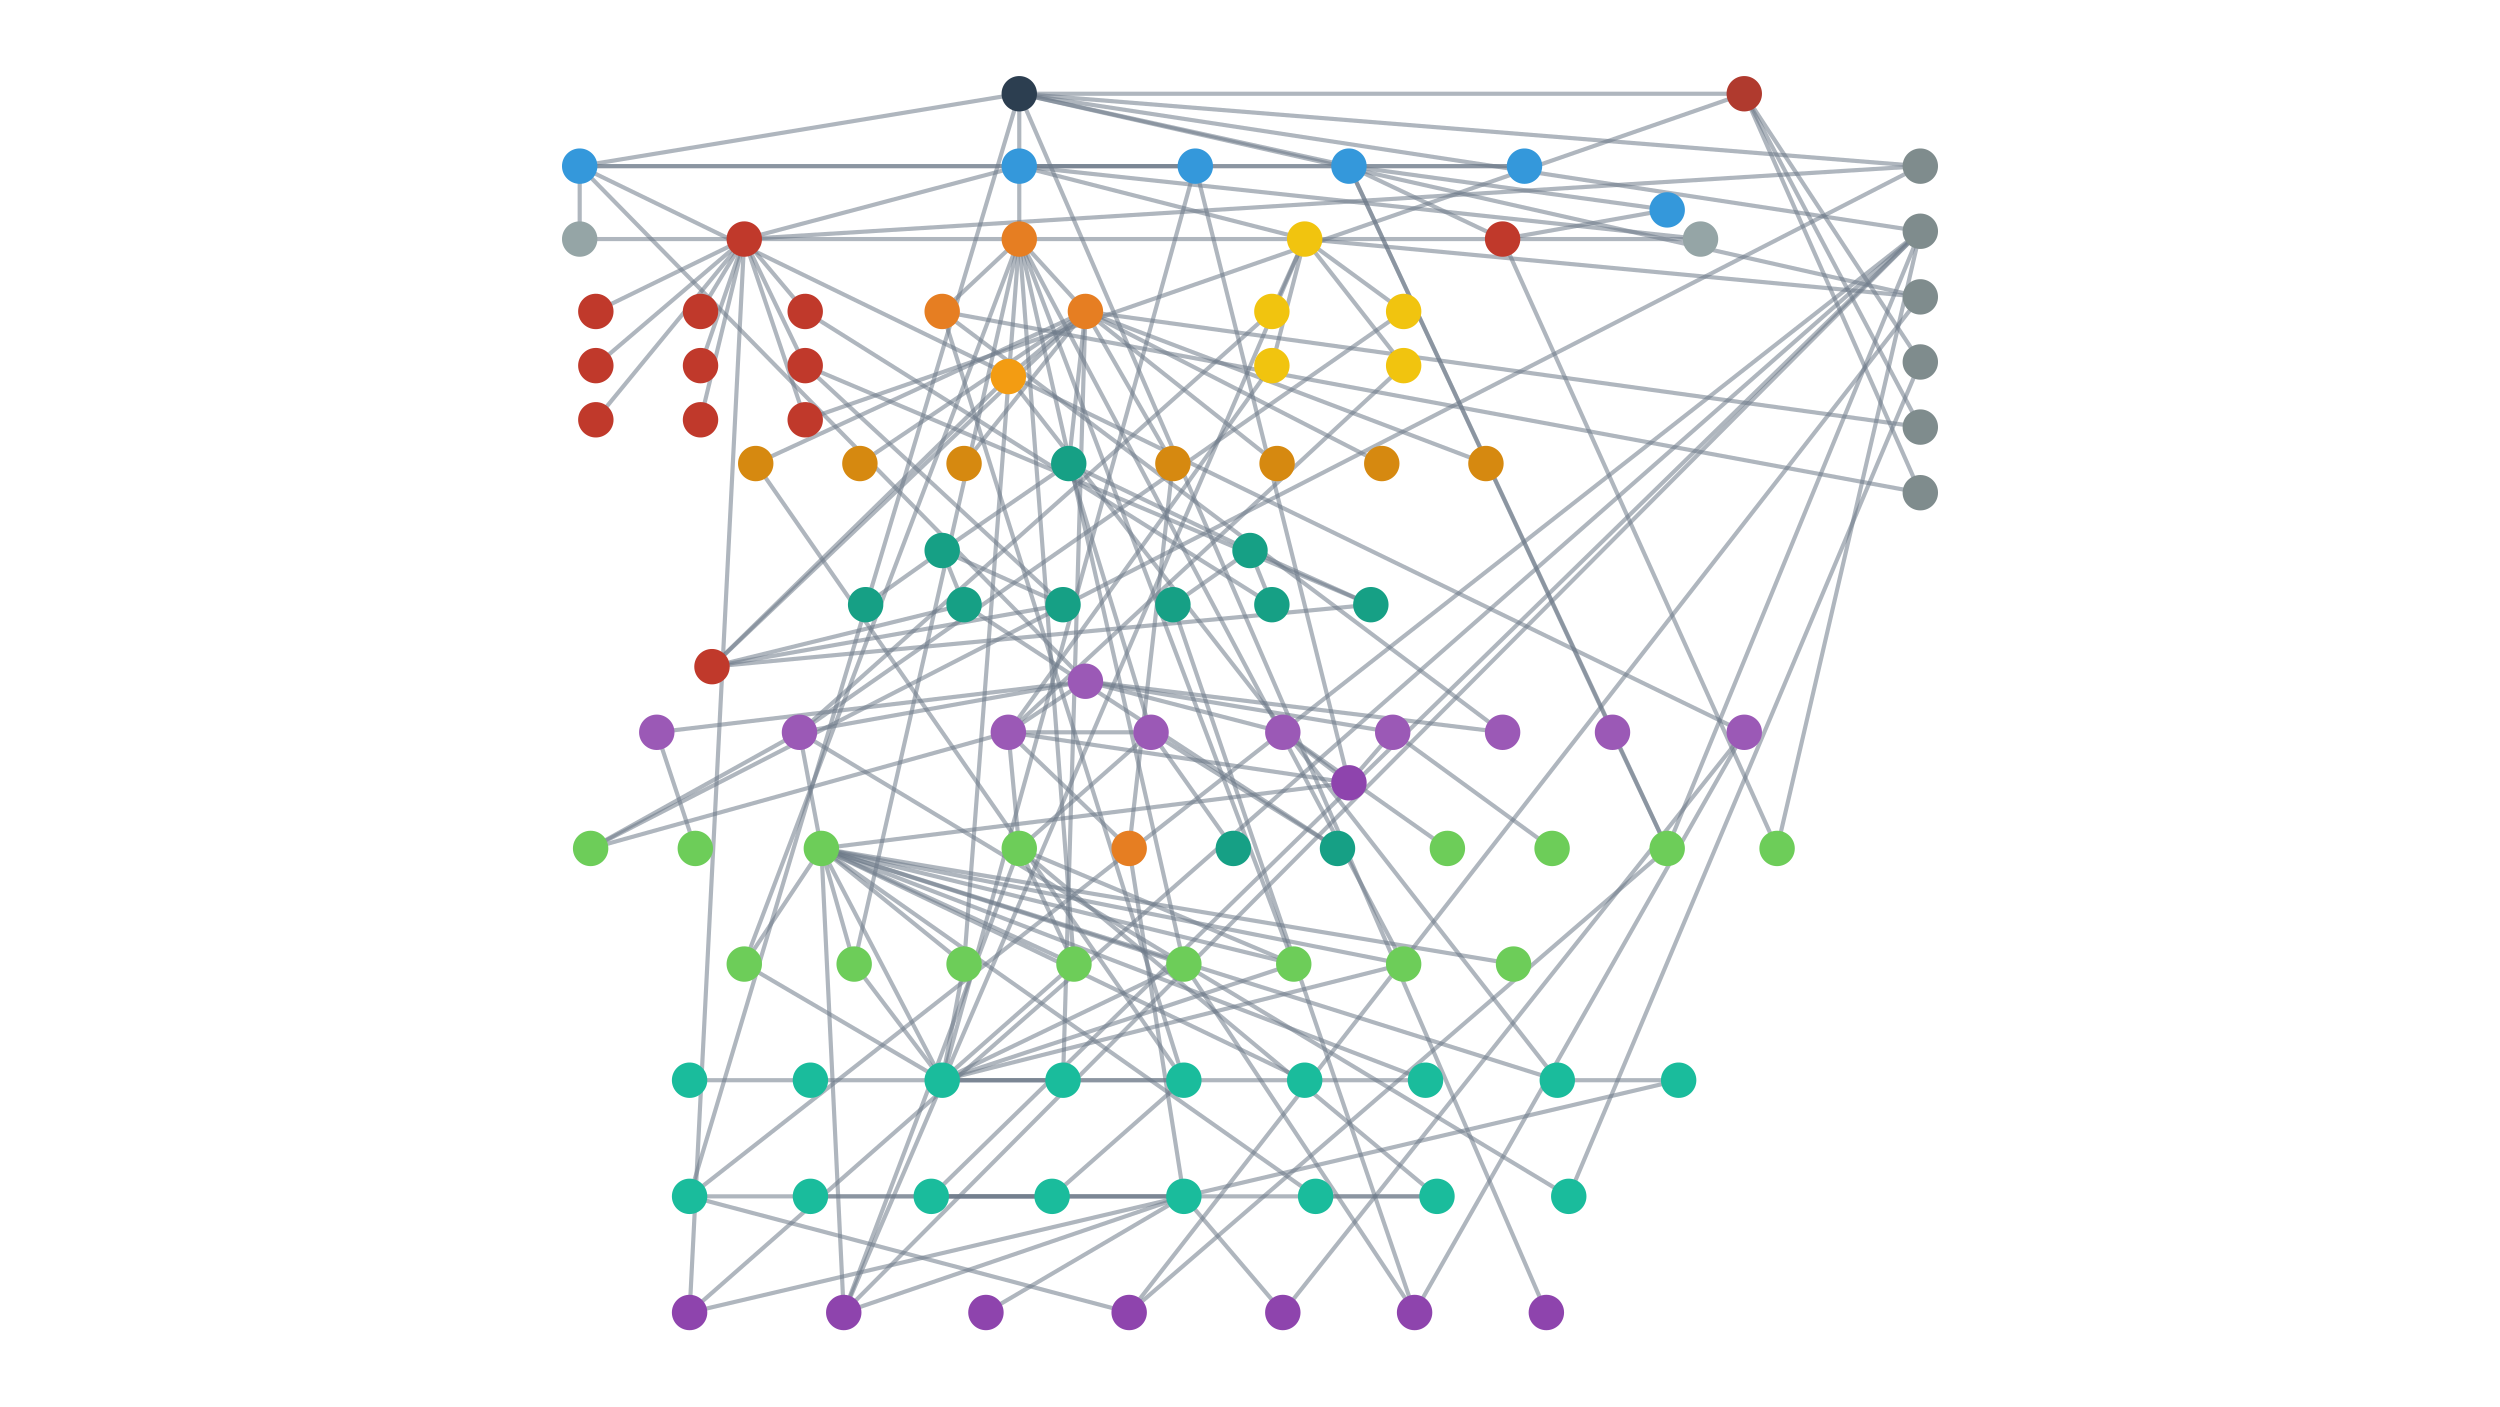
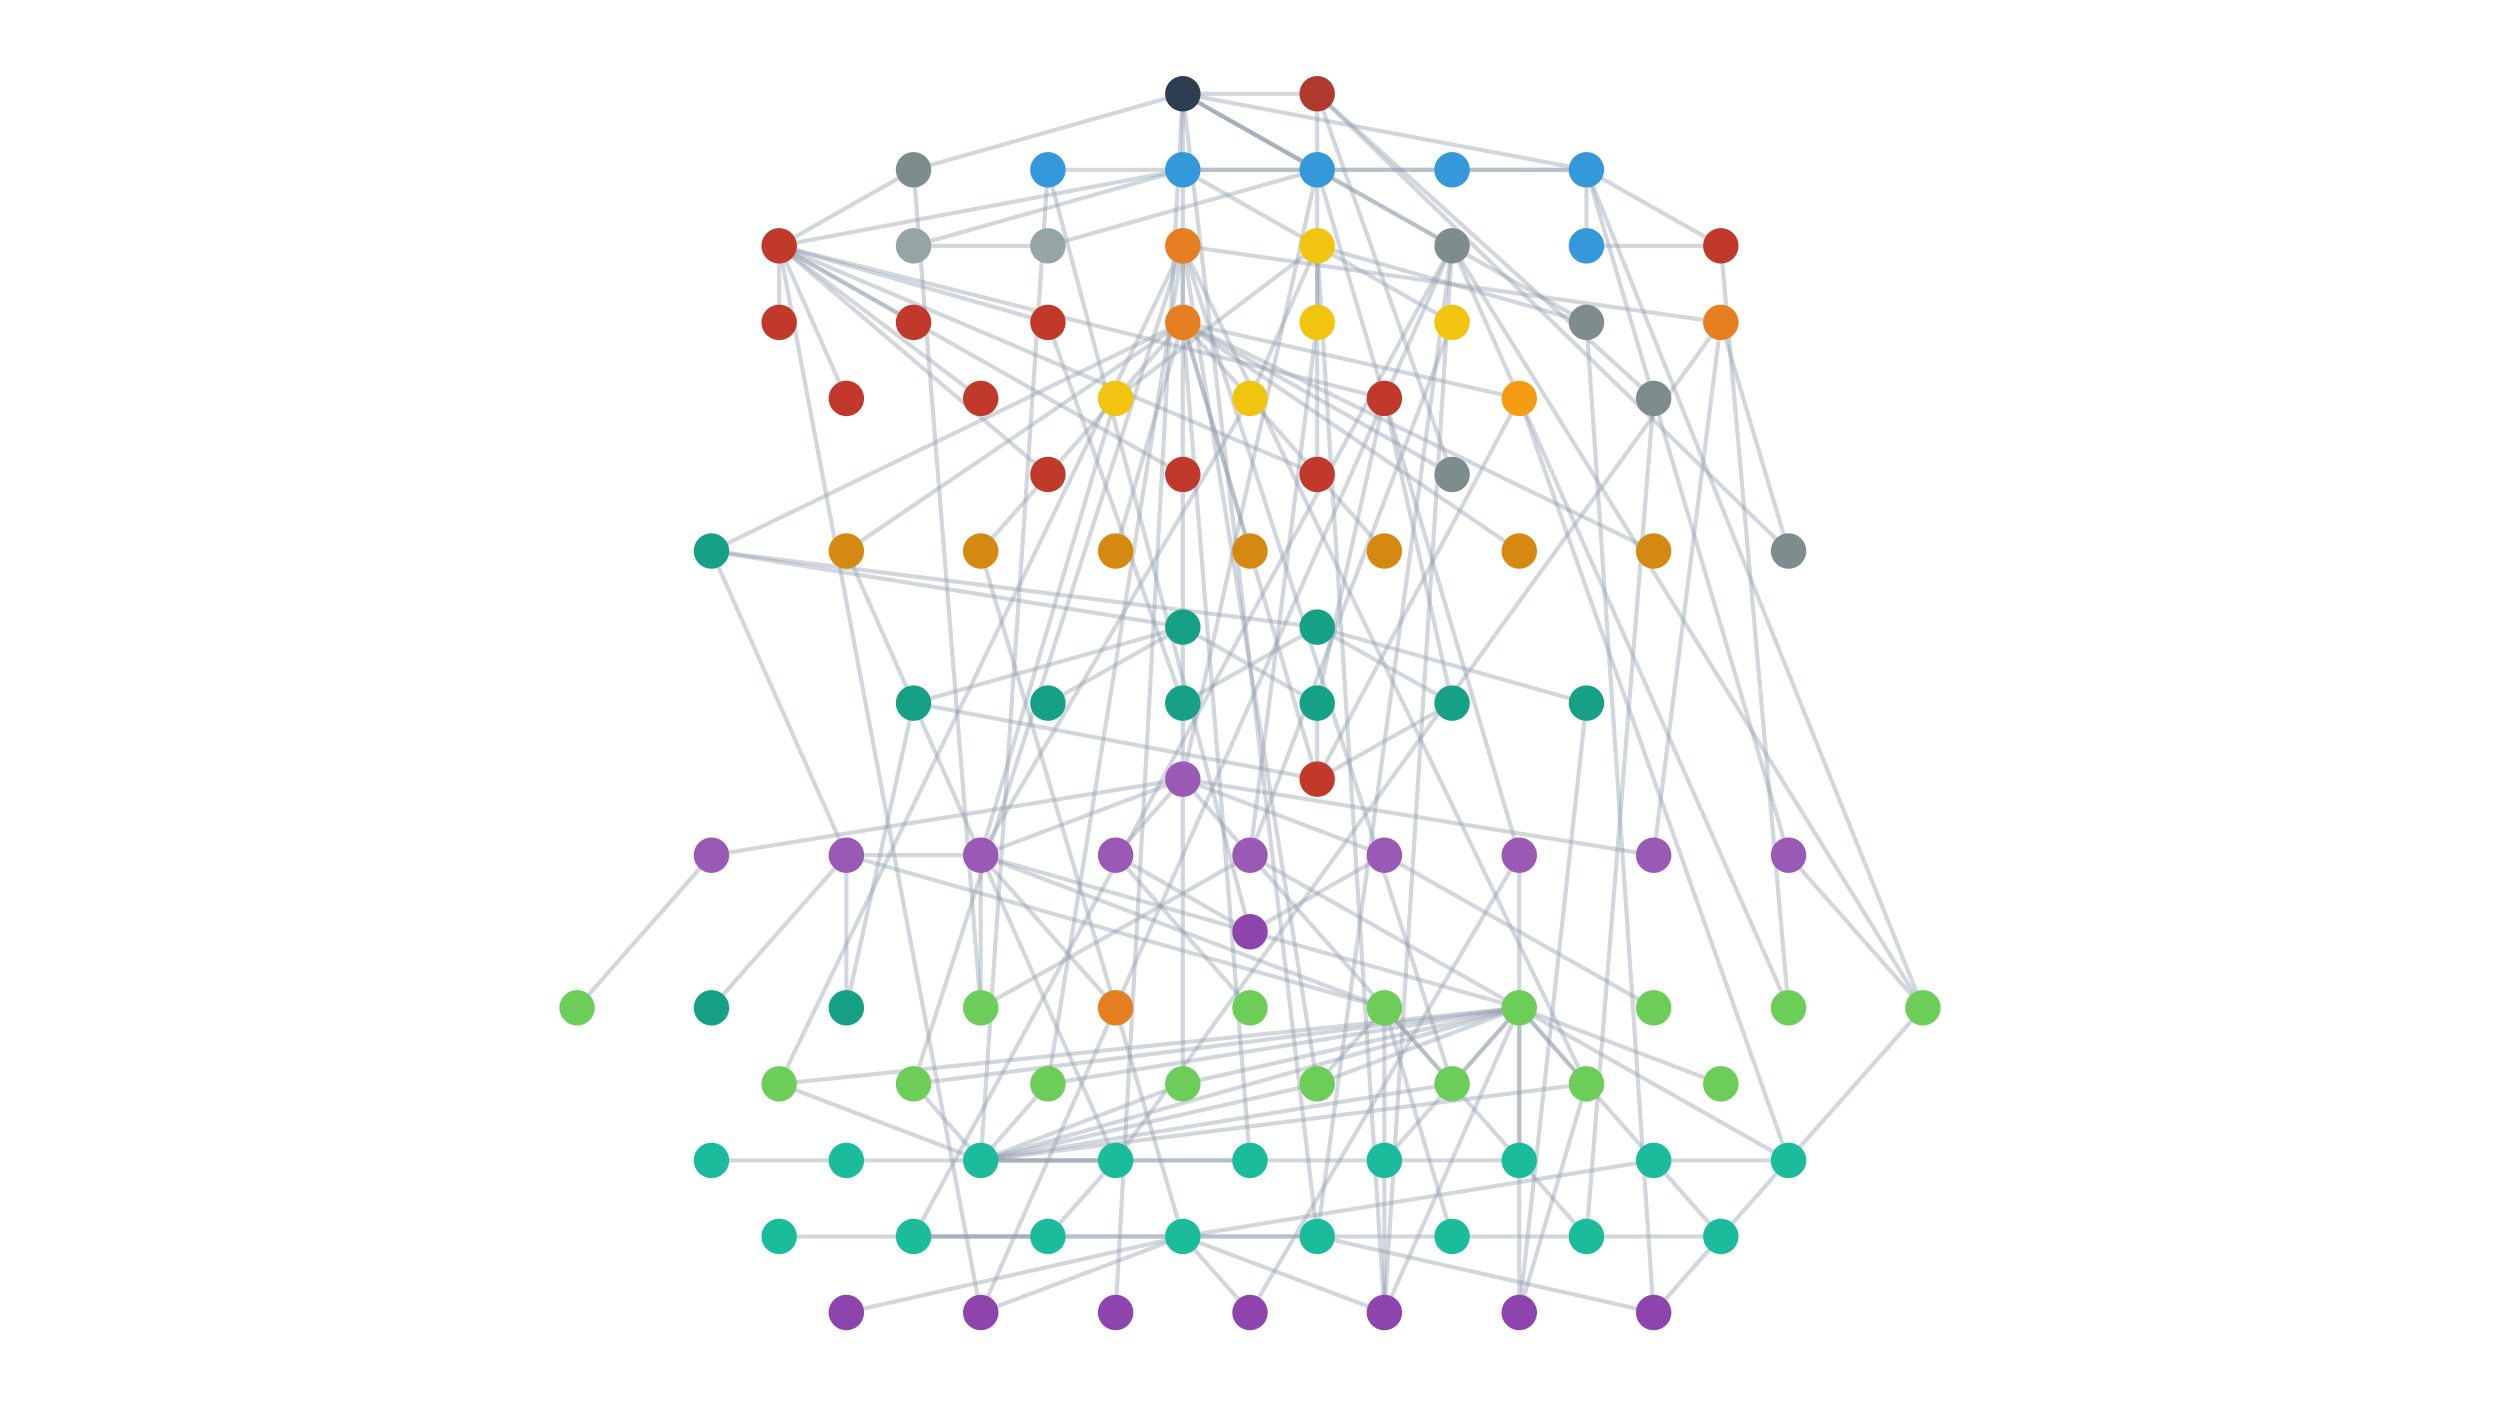
<svg xmlns="http://www.w3.org/2000/svg" viewBox="0 0 480 270" role="img" aria-hidden="true">
-   <g stroke="#6E7A89" stroke-opacity="0.55" stroke-width="0.8">
-     <line x1="334.9" y1="18.0" x2="195.7" y2="18.0" />
-     <line x1="195.7" y1="18.0" x2="111.3" y2="31.9" />
-     <line x1="195.7" y1="18.0" x2="195.7" y2="31.9" />
-     <line x1="195.7" y1="18.0" x2="259.0" y2="31.9" />
-     <line x1="195.7" y1="18.0" x2="132.4" y2="229.7" />
-     <line x1="195.7" y1="18.0" x2="296.9" y2="252.0" />
-     <line x1="111.3" y1="31.9" x2="111.3" y2="45.9" />
-     <line x1="111.3" y1="31.9" x2="195.7" y2="31.9" />
-     <line x1="111.3" y1="31.9" x2="259.0" y2="31.9" />
-     <line x1="111.3" y1="31.9" x2="208.4" y2="130.8" />
-     <line x1="111.3" y1="31.9" x2="334.9" y2="140.6" />
-     <line x1="111.3" y1="45.9" x2="326.5" y2="45.9" />
-     <line x1="195.7" y1="31.9" x2="292.7" y2="31.9" />
-     <line x1="195.7" y1="31.9" x2="229.5" y2="31.9" />
-     <line x1="195.7" y1="31.9" x2="142.9" y2="45.9" />
-     <line x1="195.7" y1="31.9" x2="195.7" y2="45.9" />
-     <line x1="195.7" y1="31.9" x2="250.5" y2="45.9" />
-     <line x1="195.7" y1="31.9" x2="326.5" y2="45.9" />
-     <line x1="259.0" y1="31.9" x2="292.7" y2="31.9" />
-     <line x1="259.0" y1="31.9" x2="320.1" y2="40.3" />
-     <line x1="320.1" y1="40.3" x2="288.5" y2="45.9" />
-     <line x1="259.0" y1="31.9" x2="288.5" y2="45.9" />
-     <line x1="229.5" y1="31.9" x2="259.0" y2="150.3" />
-     <line x1="229.5" y1="31.9" x2="180.9" y2="207.4" />
-     <line x1="142.9" y1="45.9" x2="114.4" y2="59.8" />
-     <line x1="142.9" y1="45.9" x2="134.5" y2="59.8" />
-     <line x1="142.9" y1="45.9" x2="154.6" y2="59.8" />
-     <line x1="142.9" y1="45.9" x2="114.4" y2="70.2" />
-     <line x1="142.9" y1="45.9" x2="134.5" y2="70.2" />
-     <line x1="142.9" y1="45.9" x2="154.6" y2="70.2" />
-     <line x1="142.9" y1="45.9" x2="114.4" y2="80.6" />
-     <line x1="142.9" y1="45.9" x2="134.5" y2="80.6" />
-     <line x1="142.9" y1="45.9" x2="154.6" y2="80.6" />
-     <line x1="334.9" y1="18.0" x2="154.6" y2="80.6" />
-     <line x1="142.9" y1="45.9" x2="132.4" y2="252.0" />
-     <line x1="154.6" y1="70.2" x2="263.2" y2="116.1" />
-     <line x1="154.6" y1="70.2" x2="204.1" y2="116.1" />
-     <line x1="154.6" y1="59.8" x2="244.2" y2="116.1" />
-     <line x1="195.7" y1="45.9" x2="180.9" y2="59.8" />
-     <line x1="195.7" y1="45.9" x2="208.4" y2="59.8" />
-     <line x1="208.4" y1="59.8" x2="193.6" y2="72.3" />
-     <line x1="208.4" y1="59.8" x2="136.7" y2="128.0" />
-     <line x1="193.6" y1="72.3" x2="136.7" y2="128.0" />
-     <line x1="193.6" y1="72.3" x2="299.0" y2="207.4" />
-     <line x1="208.4" y1="59.8" x2="145.1" y2="89.0" />
-     <line x1="208.4" y1="59.8" x2="165.1" y2="89.0" />
-     <line x1="208.4" y1="59.8" x2="185.1" y2="89.0" />
-     <line x1="208.4" y1="59.8" x2="205.2" y2="89.0" />
-     <line x1="208.4" y1="59.8" x2="225.2" y2="89.0" />
-     <line x1="208.4" y1="59.8" x2="245.2" y2="89.0" />
-     <line x1="208.4" y1="59.8" x2="265.3" y2="89.0" />
-     <line x1="208.4" y1="59.8" x2="285.3" y2="89.0" />
-     <line x1="180.9" y1="59.8" x2="288.5" y2="140.6" />
-     <line x1="180.9" y1="59.8" x2="227.3" y2="207.4" />
-     <line x1="145.1" y1="89.0" x2="227.3" y2="207.4" />
-     <line x1="208.4" y1="59.8" x2="204.1" y2="207.4" />
-     <line x1="195.7" y1="45.9" x2="142.9" y2="185.1" />
-     <line x1="195.7" y1="45.9" x2="164.0" y2="185.1" />
-     <line x1="195.7" y1="45.9" x2="185.1" y2="185.1" />
-     <line x1="195.7" y1="45.9" x2="206.2" y2="185.1" />
-     <line x1="195.7" y1="45.9" x2="227.3" y2="185.1" />
-     <line x1="195.7" y1="45.9" x2="248.4" y2="185.1" />
-     <line x1="195.7" y1="45.9" x2="269.5" y2="185.1" />
-     <line x1="205.2" y1="89.0" x2="180.9" y2="105.7" />
-     <line x1="205.2" y1="89.0" x2="240.0" y2="105.7" />
-     <line x1="205.2" y1="89.0" x2="221.0" y2="140.6" />
-     <line x1="180.9" y1="105.7" x2="166.2" y2="116.1" />
-     <line x1="180.9" y1="105.7" x2="185.1" y2="116.1" />
-     <line x1="180.9" y1="105.7" x2="204.1" y2="116.1" />
-     <line x1="240.0" y1="105.7" x2="225.2" y2="116.1" />
-     <line x1="240.0" y1="105.7" x2="244.2" y2="116.1" />
-     <line x1="240.0" y1="105.7" x2="263.2" y2="116.1" />
-     <line x1="185.1" y1="116.1" x2="136.7" y2="128.0" />
-     <line x1="204.1" y1="116.1" x2="136.7" y2="128.0" />
-     <line x1="263.2" y1="116.1" x2="136.7" y2="128.0" />
-     <line x1="225.2" y1="116.1" x2="271.6" y2="252.0" />
-     <line x1="185.1" y1="116.1" x2="256.8" y2="162.9" />
-     <line x1="250.5" y1="45.9" x2="244.2" y2="59.8" />
-     <line x1="250.5" y1="45.9" x2="269.5" y2="59.8" />
-     <line x1="250.5" y1="45.9" x2="244.2" y2="70.2" />
-     <line x1="250.5" y1="45.9" x2="269.5" y2="70.2" />
-     <line x1="250.5" y1="45.9" x2="162.0" y2="252.0" />
-     <line x1="244.2" y1="59.8" x2="153.5" y2="140.6" />
-     <line x1="269.5" y1="59.8" x2="153.5" y2="140.6" />
-     <line x1="244.2" y1="70.2" x2="193.6" y2="140.6" />
-     <line x1="269.5" y1="70.2" x2="193.6" y2="140.6" />
-     <line x1="208.4" y1="130.8" x2="153.5" y2="140.6" />
-     <line x1="208.4" y1="130.8" x2="193.6" y2="140.6" />
-     <line x1="208.4" y1="130.8" x2="126.1" y2="140.6" />
-     <line x1="208.4" y1="130.8" x2="246.3" y2="140.6" />
-     <line x1="208.4" y1="130.8" x2="267.4" y2="140.6" />
-     <line x1="208.4" y1="130.8" x2="288.5" y2="140.6" />
-     <line x1="193.6" y1="140.6" x2="221.0" y2="140.6" />
-     <line x1="259.0" y1="31.9" x2="309.6" y2="140.6" />
-     <line x1="267.4" y1="140.6" x2="259.0" y2="150.3" />
-     <line x1="246.3" y1="140.6" x2="259.0" y2="150.3" />
-     <line x1="193.6" y1="140.6" x2="259.0" y2="150.3" />
-     <line x1="259.0" y1="150.3" x2="157.7" y2="162.9" />
-     <line x1="334.9" y1="140.6" x2="246.3" y2="252.0" />
-     <line x1="334.9" y1="140.6" x2="271.6" y2="252.0" />
-     <line x1="153.5" y1="140.6" x2="157.7" y2="162.9" />
-     <line x1="193.6" y1="140.6" x2="195.7" y2="162.9" />
-     <line x1="221.0" y1="140.6" x2="195.7" y2="162.9" />
-     <line x1="221.0" y1="140.6" x2="236.8" y2="162.9" />
-     <line x1="221.0" y1="140.6" x2="256.8" y2="162.9" />
-     <line x1="193.6" y1="140.6" x2="216.8" y2="162.9" />
-     <line x1="246.3" y1="140.6" x2="277.9" y2="162.9" />
-     <line x1="267.4" y1="140.6" x2="298.0" y2="162.9" />
-     <line x1="126.1" y1="140.6" x2="133.5" y2="162.9" />
-     <line x1="153.5" y1="140.6" x2="113.4" y2="162.9" />
-     <line x1="193.6" y1="140.6" x2="113.4" y2="162.9" />
-     <line x1="153.5" y1="140.6" x2="301.2" y2="229.7" />
-     <line x1="259.0" y1="31.9" x2="320.1" y2="162.9" />
-     <line x1="288.5" y1="45.9" x2="341.2" y2="162.9" />
-     <line x1="309.6" y1="140.6" x2="320.1" y2="162.9" />
-     <line x1="225.2" y1="89.0" x2="216.8" y2="162.9" />
-     <line x1="157.7" y1="162.9" x2="162.0" y2="252.0" />
-     <line x1="195.7" y1="162.9" x2="162.0" y2="252.0" />
-     <line x1="320.1" y1="162.9" x2="216.8" y2="252.0" />
-     <line x1="157.7" y1="162.9" x2="142.9" y2="185.1" />
-     <line x1="157.7" y1="162.9" x2="164.0" y2="185.1" />
-     <line x1="157.7" y1="162.9" x2="185.1" y2="185.1" />
-     <line x1="157.7" y1="162.9" x2="206.2" y2="185.1" />
-     <line x1="157.7" y1="162.9" x2="227.3" y2="185.1" />
-     <line x1="157.7" y1="162.9" x2="248.4" y2="185.1" />
-     <line x1="157.7" y1="162.9" x2="269.5" y2="185.1" />
-     <line x1="157.7" y1="162.9" x2="290.6" y2="185.1" />
-     <line x1="195.7" y1="162.9" x2="248.4" y2="185.1" />
-     <line x1="195.7" y1="162.9" x2="206.2" y2="185.1" />
-     <line x1="195.7" y1="162.9" x2="275.9" y2="229.7" />
-     <line x1="157.7" y1="162.9" x2="180.9" y2="207.4" />
-     <line x1="157.7" y1="162.9" x2="250.5" y2="207.4" />
-     <line x1="157.7" y1="162.9" x2="273.7" y2="207.4" />
-     <line x1="157.7" y1="162.9" x2="299.0" y2="207.4" />
-     <line x1="157.7" y1="162.9" x2="252.6" y2="229.7" />
-     <line x1="227.3" y1="185.1" x2="271.6" y2="252.0" />
-     <line x1="216.8" y1="162.9" x2="227.3" y2="229.7" />
-     <line x1="142.9" y1="185.1" x2="180.9" y2="207.4" />
-     <line x1="164.0" y1="185.1" x2="180.9" y2="207.4" />
-     <line x1="185.1" y1="185.1" x2="180.9" y2="207.4" />
-     <line x1="206.2" y1="185.1" x2="180.9" y2="207.4" />
-     <line x1="227.3" y1="185.1" x2="180.9" y2="207.4" />
-     <line x1="248.4" y1="185.1" x2="180.9" y2="207.4" />
-     <line x1="269.5" y1="185.1" x2="180.9" y2="207.4" />
-     <line x1="132.4" y1="207.4" x2="155.6" y2="207.4" />
-     <line x1="155.6" y1="207.4" x2="180.9" y2="207.4" />
-     <line x1="180.9" y1="207.4" x2="204.1" y2="207.4" />
-     <line x1="180.9" y1="207.4" x2="227.3" y2="207.4" />
-     <line x1="180.9" y1="207.4" x2="250.5" y2="207.4" />
-     <line x1="250.5" y1="207.4" x2="273.7" y2="207.4" />
-     <line x1="299.0" y1="207.4" x2="322.3" y2="207.4" />
-     <line x1="227.3" y1="207.4" x2="202.0" y2="229.7" />
-     <line x1="322.3" y1="207.4" x2="227.3" y2="229.7" />
-     <line x1="178.8" y1="229.7" x2="227.3" y2="229.7" />
-     <line x1="178.8" y1="229.7" x2="202.0" y2="229.7" />
-     <line x1="252.6" y1="229.7" x2="275.9" y2="229.7" />
-     <line x1="275.9" y1="229.7" x2="227.3" y2="229.7" />
-     <line x1="132.4" y1="229.7" x2="227.3" y2="229.7" />
-     <line x1="155.6" y1="229.7" x2="227.3" y2="229.7" />
-     <line x1="132.4" y1="229.7" x2="216.8" y2="252.0" />
-     <line x1="227.3" y1="229.7" x2="132.4" y2="252.0" />
-     <line x1="227.3" y1="229.7" x2="162.0" y2="252.0" />
-     <line x1="227.3" y1="229.7" x2="189.3" y2="252.0" />
-     <line x1="227.3" y1="229.7" x2="246.3" y2="252.0" />
-     <line x1="195.7" y1="18.0" x2="368.7" y2="31.9" />
-     <line x1="195.7" y1="18.0" x2="368.7" y2="44.4" />
-     <line x1="195.7" y1="18.0" x2="368.7" y2="57.0" />
-     <line x1="334.9" y1="18.0" x2="368.7" y2="69.5" />
-     <line x1="334.9" y1="18.0" x2="368.7" y2="82.0" />
-     <line x1="334.9" y1="18.0" x2="368.7" y2="94.6" />
-     <line x1="368.7" y1="31.9" x2="142.9" y2="45.9" />
-     <line x1="368.7" y1="31.9" x2="113.4" y2="162.9" />
-     <line x1="368.7" y1="44.4" x2="320.1" y2="162.9" />
-     <line x1="368.7" y1="44.4" x2="341.2" y2="162.9" />
-     <line x1="368.7" y1="44.4" x2="132.4" y2="252.0" />
-     <line x1="368.7" y1="44.4" x2="162.0" y2="252.0" />
-     <line x1="368.7" y1="44.4" x2="132.4" y2="229.7" />
-     <line x1="368.7" y1="44.4" x2="178.8" y2="229.7" />
-     <line x1="368.7" y1="57.0" x2="250.5" y2="45.9" />
-     <line x1="368.7" y1="57.0" x2="216.8" y2="252.0" />
-     <line x1="368.7" y1="69.5" x2="301.2" y2="229.7" />
-     <line x1="368.7" y1="82.0" x2="208.4" y2="59.8" />
-     <line x1="368.7" y1="94.6" x2="180.9" y2="59.8" />
+   <g stroke="#8E9BAA" stroke-opacity="0.4" stroke-width="0.8">
+     <line x1="252.9" y1="18.0" x2="227.1" y2="18.0" />
+     <line x1="227.1" y1="18.0" x2="252.9" y2="32.6" />
+     <line x1="227.1" y1="18.0" x2="227.1" y2="32.6" />
+     <line x1="227.1" y1="18.0" x2="304.6" y2="32.6" />
+     <line x1="227.1" y1="18.0" x2="252.9" y2="237.4" />
+     <line x1="227.1" y1="18.0" x2="214.2" y2="252.0" />
+     <line x1="252.9" y1="32.6" x2="201.2" y2="47.2" />
+     <line x1="252.9" y1="32.6" x2="227.1" y2="32.6" />
+     <line x1="252.9" y1="32.6" x2="304.6" y2="32.6" />
+     <line x1="252.9" y1="32.6" x2="227.1" y2="149.6" />
+     <line x1="252.9" y1="32.6" x2="291.7" y2="164.2" />
+     <line x1="201.2" y1="47.2" x2="175.4" y2="47.2" />
+     <line x1="227.1" y1="32.6" x2="278.8" y2="32.6" />
+     <line x1="227.1" y1="32.6" x2="201.2" y2="32.6" />
+     <line x1="227.1" y1="32.6" x2="149.6" y2="47.2" />
+     <line x1="227.1" y1="32.6" x2="227.1" y2="47.2" />
+     <line x1="227.1" y1="32.6" x2="252.9" y2="47.2" />
+     <line x1="227.1" y1="32.6" x2="175.4" y2="47.2" />
+     <line x1="304.6" y1="32.6" x2="278.8" y2="32.6" />
+     <line x1="304.6" y1="32.6" x2="304.6" y2="47.2" />
+     <line x1="304.6" y1="47.2" x2="330.4" y2="47.2" />
+     <line x1="304.6" y1="32.6" x2="330.4" y2="47.2" />
+     <line x1="201.2" y1="32.6" x2="240.0" y2="178.9" />
+     <line x1="201.2" y1="32.6" x2="188.3" y2="222.8" />
+     <line x1="149.6" y1="47.2" x2="149.6" y2="61.9" />
+     <line x1="149.6" y1="47.2" x2="175.4" y2="61.9" />
+     <line x1="149.6" y1="47.2" x2="201.2" y2="61.9" />
+     <line x1="149.6" y1="47.2" x2="162.5" y2="76.5" />
+     <line x1="149.6" y1="47.2" x2="188.3" y2="76.5" />
+     <line x1="149.6" y1="47.2" x2="265.8" y2="76.5" />
+     <line x1="149.6" y1="47.2" x2="201.2" y2="91.1" />
+     <line x1="149.6" y1="47.2" x2="227.1" y2="91.1" />
+     <line x1="149.6" y1="47.2" x2="252.9" y2="91.1" />
+     <line x1="252.9" y1="18.0" x2="252.9" y2="91.1" />
+     <line x1="149.6" y1="47.2" x2="188.3" y2="252.0" />
+     <line x1="265.8" y1="76.5" x2="278.8" y2="135.0" />
+     <line x1="265.8" y1="76.5" x2="252.9" y2="135.0" />
+     <line x1="201.2" y1="61.9" x2="227.1" y2="135.0" />
+     <line x1="227.1" y1="47.2" x2="330.4" y2="61.9" />
+     <line x1="227.1" y1="47.2" x2="227.1" y2="61.9" />
+     <line x1="227.1" y1="61.9" x2="291.7" y2="76.5" />
+     <line x1="227.1" y1="61.9" x2="252.9" y2="149.6" />
+     <line x1="291.7" y1="76.5" x2="252.9" y2="149.6" />
+     <line x1="291.7" y1="76.5" x2="343.4" y2="222.8" />
+     <line x1="227.1" y1="61.9" x2="162.5" y2="105.8" />
+     <line x1="227.1" y1="61.9" x2="214.2" y2="105.8" />
+     <line x1="227.1" y1="61.9" x2="240.0" y2="105.8" />
+     <line x1="227.1" y1="61.9" x2="136.6" y2="105.8" />
+     <line x1="227.1" y1="61.9" x2="188.3" y2="105.8" />
+     <line x1="227.1" y1="61.9" x2="265.8" y2="105.8" />
+     <line x1="227.1" y1="61.9" x2="291.7" y2="105.8" />
+     <line x1="227.1" y1="61.9" x2="317.5" y2="105.8" />
+     <line x1="330.4" y1="61.9" x2="317.5" y2="164.2" />
+     <line x1="330.4" y1="61.9" x2="214.2" y2="222.8" />
+     <line x1="162.5" y1="105.8" x2="214.2" y2="222.8" />
+     <line x1="227.1" y1="61.9" x2="240.0" y2="222.8" />
+     <line x1="227.1" y1="47.2" x2="149.6" y2="208.1" />
+     <line x1="227.1" y1="47.2" x2="175.4" y2="208.1" />
+     <line x1="227.1" y1="47.2" x2="201.2" y2="208.1" />
+     <line x1="227.1" y1="47.2" x2="252.9" y2="208.1" />
+     <line x1="227.1" y1="47.2" x2="304.6" y2="208.1" />
+     <line x1="227.1" y1="47.2" x2="278.8" y2="208.1" />
+     <line x1="227.1" y1="47.2" x2="227.1" y2="208.1" />
+     <line x1="136.6" y1="105.8" x2="227.1" y2="120.4" />
+     <line x1="136.6" y1="105.8" x2="252.9" y2="120.4" />
+     <line x1="136.6" y1="105.8" x2="162.5" y2="164.2" />
+     <line x1="227.1" y1="120.4" x2="201.2" y2="135.0" />
+     <line x1="227.1" y1="120.4" x2="175.4" y2="135.0" />
+     <line x1="227.1" y1="120.4" x2="252.9" y2="135.0" />
+     <line x1="252.9" y1="120.4" x2="304.6" y2="135.0" />
+     <line x1="252.9" y1="120.4" x2="227.1" y2="135.0" />
+     <line x1="252.9" y1="120.4" x2="278.8" y2="135.0" />
+     <line x1="175.4" y1="135.0" x2="252.9" y2="149.6" />
+     <line x1="252.9" y1="135.0" x2="252.9" y2="149.6" />
+     <line x1="278.8" y1="135.0" x2="252.9" y2="149.6" />
+     <line x1="304.6" y1="135.0" x2="291.7" y2="252.0" />
+     <line x1="175.4" y1="135.0" x2="162.5" y2="193.5" />
+     <line x1="252.9" y1="47.2" x2="252.9" y2="61.9" />
+     <line x1="252.9" y1="47.2" x2="278.8" y2="61.9" />
+     <line x1="252.9" y1="47.2" x2="214.2" y2="76.5" />
+     <line x1="252.9" y1="47.2" x2="240.0" y2="76.5" />
+     <line x1="252.9" y1="47.2" x2="265.8" y2="252.0" />
+     <line x1="252.9" y1="61.9" x2="240.0" y2="164.2" />
+     <line x1="278.8" y1="61.9" x2="240.0" y2="164.2" />
+     <line x1="214.2" y1="76.5" x2="188.3" y2="164.2" />
+     <line x1="240.0" y1="76.5" x2="188.3" y2="164.2" />
+     <line x1="227.1" y1="149.6" x2="240.0" y2="164.2" />
+     <line x1="227.1" y1="149.6" x2="188.3" y2="164.2" />
+     <line x1="227.1" y1="149.6" x2="136.6" y2="164.2" />
+     <line x1="227.1" y1="149.6" x2="214.2" y2="164.2" />
+     <line x1="227.1" y1="149.6" x2="265.8" y2="164.2" />
+     <line x1="227.1" y1="149.6" x2="317.5" y2="164.2" />
+     <line x1="188.3" y1="164.2" x2="162.5" y2="164.2" />
+     <line x1="304.6" y1="32.6" x2="343.4" y2="164.2" />
+     <line x1="265.8" y1="164.2" x2="240.0" y2="178.9" />
+     <line x1="214.2" y1="164.2" x2="240.0" y2="178.9" />
+     <line x1="188.3" y1="164.2" x2="240.0" y2="178.9" />
+     <line x1="240.0" y1="178.9" x2="291.7" y2="193.5" />
+     <line x1="291.7" y1="164.2" x2="240.0" y2="252.0" />
+     <line x1="291.7" y1="164.2" x2="291.7" y2="252.0" />
+     <line x1="240.0" y1="164.2" x2="291.7" y2="193.5" />
+     <line x1="188.3" y1="164.2" x2="265.8" y2="193.5" />
+     <line x1="162.5" y1="164.2" x2="265.8" y2="193.5" />
+     <line x1="162.5" y1="164.2" x2="136.6" y2="193.5" />
+     <line x1="162.5" y1="164.2" x2="162.5" y2="193.5" />
+     <line x1="188.3" y1="164.2" x2="214.2" y2="193.5" />
+     <line x1="214.2" y1="164.2" x2="240.0" y2="193.5" />
+     <line x1="265.8" y1="164.2" x2="317.5" y2="193.5" />
+     <line x1="136.6" y1="164.2" x2="110.8" y2="193.5" />
+     <line x1="240.0" y1="164.2" x2="188.3" y2="193.5" />
+     <line x1="188.3" y1="164.2" x2="188.3" y2="193.5" />
+     <line x1="240.0" y1="164.2" x2="304.6" y2="237.4" />
+     <line x1="304.6" y1="32.6" x2="369.2" y2="193.5" />
+     <line x1="330.4" y1="47.2" x2="343.4" y2="193.5" />
+     <line x1="343.4" y1="164.2" x2="369.2" y2="193.5" />
+     <line x1="188.3" y1="105.8" x2="214.2" y2="193.5" />
+     <line x1="291.7" y1="193.5" x2="265.8" y2="252.0" />
+     <line x1="265.8" y1="193.5" x2="265.8" y2="252.0" />
+     <line x1="369.2" y1="193.5" x2="317.5" y2="252.0" />
+     <line x1="291.7" y1="193.5" x2="149.6" y2="208.1" />
+     <line x1="291.7" y1="193.5" x2="175.4" y2="208.1" />
+     <line x1="291.7" y1="193.5" x2="201.2" y2="208.1" />
+     <line x1="291.7" y1="193.5" x2="252.9" y2="208.1" />
+     <line x1="291.7" y1="193.5" x2="304.6" y2="208.1" />
+     <line x1="291.7" y1="193.5" x2="278.8" y2="208.1" />
+     <line x1="291.7" y1="193.5" x2="227.1" y2="208.1" />
+     <line x1="291.7" y1="193.5" x2="330.4" y2="208.1" />
+     <line x1="265.8" y1="193.5" x2="278.8" y2="208.1" />
+     <line x1="265.8" y1="193.5" x2="252.9" y2="208.1" />
+     <line x1="265.8" y1="193.5" x2="278.8" y2="237.4" />
+     <line x1="291.7" y1="193.5" x2="188.3" y2="222.8" />
+     <line x1="291.7" y1="193.5" x2="265.8" y2="222.8" />
+     <line x1="291.7" y1="193.5" x2="291.7" y2="222.8" />
+     <line x1="291.7" y1="193.5" x2="343.4" y2="222.8" />
+     <line x1="291.7" y1="193.5" x2="330.4" y2="237.4" />
+     <line x1="304.6" y1="208.1" x2="291.7" y2="252.0" />
+     <line x1="214.2" y1="193.5" x2="227.1" y2="237.4" />
+     <line x1="149.6" y1="208.1" x2="188.3" y2="222.8" />
+     <line x1="175.4" y1="208.1" x2="188.3" y2="222.8" />
+     <line x1="201.2" y1="208.1" x2="188.3" y2="222.8" />
+     <line x1="252.9" y1="208.1" x2="188.3" y2="222.8" />
+     <line x1="304.6" y1="208.1" x2="188.3" y2="222.8" />
+     <line x1="278.8" y1="208.1" x2="188.3" y2="222.8" />
+     <line x1="227.1" y1="208.1" x2="188.3" y2="222.8" />
+     <line x1="136.6" y1="222.8" x2="162.5" y2="222.8" />
+     <line x1="162.5" y1="222.8" x2="188.3" y2="222.8" />
+     <line x1="188.3" y1="222.8" x2="240.0" y2="222.8" />
+     <line x1="188.3" y1="222.8" x2="214.2" y2="222.8" />
+     <line x1="188.3" y1="222.8" x2="265.8" y2="222.8" />
+     <line x1="265.8" y1="222.8" x2="291.7" y2="222.8" />
+     <line x1="343.4" y1="222.8" x2="317.5" y2="222.8" />
+     <line x1="214.2" y1="222.8" x2="201.2" y2="237.4" />
+     <line x1="317.5" y1="222.8" x2="227.1" y2="237.4" />
+     <line x1="175.4" y1="237.4" x2="227.1" y2="237.4" />
+     <line x1="175.4" y1="237.4" x2="201.2" y2="237.4" />
+     <line x1="330.4" y1="237.4" x2="278.8" y2="237.4" />
+     <line x1="278.8" y1="237.4" x2="227.1" y2="237.4" />
+     <line x1="252.9" y1="237.4" x2="227.1" y2="237.4" />
+     <line x1="149.6" y1="237.4" x2="227.1" y2="237.4" />
+     <line x1="252.9" y1="237.4" x2="317.5" y2="252.0" />
+     <line x1="227.1" y1="237.4" x2="188.3" y2="252.0" />
+     <line x1="227.1" y1="237.4" x2="265.8" y2="252.0" />
+     <line x1="227.1" y1="237.4" x2="162.5" y2="252.0" />
+     <line x1="227.1" y1="237.4" x2="240.0" y2="252.0" />
+     <line x1="227.1" y1="18.0" x2="175.4" y2="32.6" />
+     <line x1="227.1" y1="18.0" x2="278.8" y2="47.2" />
+     <line x1="227.1" y1="18.0" x2="304.6" y2="61.9" />
+     <line x1="252.9" y1="18.0" x2="317.5" y2="76.5" />
+     <line x1="252.9" y1="18.0" x2="278.8" y2="91.1" />
+     <line x1="252.9" y1="18.0" x2="343.4" y2="105.8" />
+     <line x1="175.4" y1="32.6" x2="149.6" y2="47.2" />
+     <line x1="175.4" y1="32.6" x2="188.3" y2="193.5" />
+     <line x1="278.8" y1="47.2" x2="369.2" y2="193.5" />
+     <line x1="278.8" y1="47.2" x2="343.4" y2="193.5" />
+     <line x1="278.8" y1="47.2" x2="188.3" y2="252.0" />
+     <line x1="278.8" y1="47.2" x2="265.8" y2="252.0" />
+     <line x1="278.8" y1="47.2" x2="252.9" y2="237.4" />
+     <line x1="278.8" y1="47.2" x2="175.4" y2="237.4" />
+     <line x1="304.6" y1="61.9" x2="252.9" y2="47.2" />
+     <line x1="304.6" y1="61.9" x2="317.5" y2="252.0" />
+     <line x1="317.5" y1="76.5" x2="304.6" y2="237.4" />
+     <line x1="278.8" y1="91.1" x2="227.1" y2="61.9" />
+     <line x1="343.4" y1="105.8" x2="330.4" y2="61.9" />
  </g>
  <g>
-     <circle cx="195.7" cy="18.0" r="3.4" fill="#2C3E50" />
-     <circle cx="334.9" cy="18.0" r="3.4" fill="#B03A2E" />
-     <circle cx="111.3" cy="31.9" r="3.4" fill="#3498DB" />
-     <circle cx="111.3" cy="45.9" r="3.4" fill="#95A5A6" />
-     <circle cx="195.7" cy="31.9" r="3.4" fill="#3498DB" />
-     <circle cx="292.7" cy="31.9" r="3.4" fill="#3498DB" />
-     <circle cx="259.0" cy="31.9" r="3.4" fill="#3498DB" />
-     <circle cx="229.5" cy="31.9" r="3.4" fill="#3498DB" />
-     <circle cx="320.1" cy="40.3" r="3.4" fill="#3498DB" />
-     <circle cx="142.9" cy="45.9" r="3.4" fill="#C0392B" />
-     <circle cx="195.7" cy="45.9" r="3.4" fill="#E67E22" />
-     <circle cx="250.5" cy="45.9" r="3.4" fill="#F1C40F" />
-     <circle cx="288.5" cy="45.9" r="3.4" fill="#C0392B" />
-     <circle cx="326.5" cy="45.9" r="3.4" fill="#95A5A6" />
-     <circle cx="114.4" cy="59.8" r="3.4" fill="#C0392B" />
-     <circle cx="134.5" cy="59.8" r="3.4" fill="#C0392B" />
-     <circle cx="154.6" cy="59.8" r="3.4" fill="#C0392B" />
-     <circle cx="114.4" cy="70.2" r="3.4" fill="#C0392B" />
-     <circle cx="134.5" cy="70.2" r="3.4" fill="#C0392B" />
-     <circle cx="154.6" cy="70.2" r="3.4" fill="#C0392B" />
-     <circle cx="114.4" cy="80.6" r="3.4" fill="#C0392B" />
-     <circle cx="134.5" cy="80.6" r="3.4" fill="#C0392B" />
-     <circle cx="154.6" cy="80.6" r="3.4" fill="#C0392B" />
-     <circle cx="180.9" cy="59.8" r="3.4" fill="#E67E22" />
-     <circle cx="208.4" cy="59.8" r="3.4" fill="#E67E22" />
-     <circle cx="193.6" cy="72.3" r="3.4" fill="#F39C12" />
-     <circle cx="136.7" cy="128.0" r="3.4" fill="#C0392B" />
-     <circle cx="244.2" cy="59.8" r="3.4" fill="#F1C40F" />
-     <circle cx="269.5" cy="59.8" r="3.4" fill="#F1C40F" />
-     <circle cx="244.2" cy="70.2" r="3.4" fill="#F1C40F" />
-     <circle cx="269.5" cy="70.2" r="3.4" fill="#F1C40F" />
-     <circle cx="145.1" cy="89.0" r="3.4" fill="#D68910" />
-     <circle cx="165.1" cy="89.0" r="3.4" fill="#D68910" />
-     <circle cx="185.1" cy="89.0" r="3.4" fill="#D68910" />
-     <circle cx="205.2" cy="89.0" r="3.4" fill="#16A085" />
-     <circle cx="225.2" cy="89.0" r="3.4" fill="#D68910" />
-     <circle cx="245.2" cy="89.0" r="3.4" fill="#D68910" />
-     <circle cx="265.3" cy="89.0" r="3.4" fill="#D68910" />
-     <circle cx="285.3" cy="89.0" r="3.4" fill="#D68910" />
-     <circle cx="180.9" cy="105.7" r="3.4" fill="#16A085" />
-     <circle cx="240.0" cy="105.7" r="3.4" fill="#16A085" />
-     <circle cx="166.2" cy="116.1" r="3.4" fill="#16A085" />
-     <circle cx="185.1" cy="116.1" r="3.4" fill="#16A085" />
-     <circle cx="204.1" cy="116.1" r="3.4" fill="#16A085" />
-     <circle cx="225.2" cy="116.1" r="3.4" fill="#16A085" />
-     <circle cx="244.2" cy="116.1" r="3.4" fill="#16A085" />
-     <circle cx="263.2" cy="116.1" r="3.4" fill="#16A085" />
-     <circle cx="208.4" cy="130.8" r="3.4" fill="#9B59B6" />
-     <circle cx="126.1" cy="140.6" r="3.4" fill="#9B59B6" />
-     <circle cx="153.5" cy="140.6" r="3.4" fill="#9B59B6" />
-     <circle cx="193.6" cy="140.6" r="3.4" fill="#9B59B6" />
-     <circle cx="221.0" cy="140.6" r="3.4" fill="#9B59B6" />
-     <circle cx="246.3" cy="140.6" r="3.4" fill="#9B59B6" />
-     <circle cx="267.4" cy="140.6" r="3.4" fill="#9B59B6" />
-     <circle cx="288.5" cy="140.6" r="3.4" fill="#9B59B6" />
-     <circle cx="309.6" cy="140.6" r="3.4" fill="#9B59B6" />
-     <circle cx="334.9" cy="140.6" r="3.4" fill="#9B59B6" />
-     <circle cx="259.0" cy="150.3" r="3.4" fill="#8E44AD" />
-     <circle cx="113.4" cy="162.9" r="3.4" fill="#6DCD59" />
-     <circle cx="133.5" cy="162.9" r="3.4" fill="#6DCD59" />
-     <circle cx="157.7" cy="162.9" r="3.4" fill="#6DCD59" />
-     <circle cx="195.7" cy="162.9" r="3.4" fill="#6DCD59" />
-     <circle cx="216.8" cy="162.9" r="3.4" fill="#E67E22" />
-     <circle cx="236.8" cy="162.9" r="3.4" fill="#16A085" />
-     <circle cx="256.8" cy="162.9" r="3.4" fill="#16A085" />
-     <circle cx="277.9" cy="162.9" r="3.4" fill="#6DCD59" />
-     <circle cx="298.0" cy="162.9" r="3.4" fill="#6DCD59" />
-     <circle cx="320.1" cy="162.9" r="3.4" fill="#6DCD59" />
-     <circle cx="341.2" cy="162.9" r="3.4" fill="#6DCD59" />
-     <circle cx="142.9" cy="185.1" r="3.4" fill="#6DCD59" />
-     <circle cx="164.0" cy="185.1" r="3.4" fill="#6DCD59" />
-     <circle cx="185.1" cy="185.1" r="3.4" fill="#6DCD59" />
-     <circle cx="206.2" cy="185.1" r="3.4" fill="#6DCD59" />
-     <circle cx="227.3" cy="185.1" r="3.4" fill="#6DCD59" />
-     <circle cx="248.4" cy="185.1" r="3.4" fill="#6DCD59" />
-     <circle cx="269.5" cy="185.1" r="3.4" fill="#6DCD59" />
-     <circle cx="290.6" cy="185.1" r="3.4" fill="#6DCD59" />
-     <circle cx="132.4" cy="207.4" r="3.4" fill="#1ABC9C" />
-     <circle cx="155.6" cy="207.4" r="3.4" fill="#1ABC9C" />
-     <circle cx="180.9" cy="207.4" r="3.4" fill="#1ABC9C" />
-     <circle cx="204.1" cy="207.4" r="3.4" fill="#1ABC9C" />
-     <circle cx="227.3" cy="207.4" r="3.4" fill="#1ABC9C" />
-     <circle cx="250.5" cy="207.4" r="3.4" fill="#1ABC9C" />
-     <circle cx="273.7" cy="207.4" r="3.4" fill="#1ABC9C" />
-     <circle cx="299.0" cy="207.4" r="3.4" fill="#1ABC9C" />
-     <circle cx="322.3" cy="207.4" r="3.4" fill="#1ABC9C" />
-     <circle cx="132.4" cy="229.7" r="3.4" fill="#1ABC9C" />
-     <circle cx="155.6" cy="229.7" r="3.4" fill="#1ABC9C" />
-     <circle cx="178.8" cy="229.7" r="3.4" fill="#1ABC9C" />
-     <circle cx="202.0" cy="229.7" r="3.4" fill="#1ABC9C" />
-     <circle cx="227.3" cy="229.7" r="3.4" fill="#1ABC9C" />
-     <circle cx="252.6" cy="229.7" r="3.4" fill="#1ABC9C" />
-     <circle cx="275.9" cy="229.7" r="3.4" fill="#1ABC9C" />
-     <circle cx="301.2" cy="229.7" r="3.4" fill="#1ABC9C" />
-     <circle cx="132.4" cy="252.0" r="3.4" fill="#8E44AD" />
-     <circle cx="162.0" cy="252.0" r="3.4" fill="#8E44AD" />
-     <circle cx="189.3" cy="252.0" r="3.4" fill="#8E44AD" />
-     <circle cx="216.8" cy="252.0" r="3.4" fill="#8E44AD" />
-     <circle cx="246.3" cy="252.0" r="3.4" fill="#8E44AD" />
-     <circle cx="271.6" cy="252.0" r="3.4" fill="#8E44AD" />
-     <circle cx="296.9" cy="252.0" r="3.4" fill="#8E44AD" />
-     <circle cx="368.7" cy="31.9" r="3.4" fill="#7F8C8D" />
-     <circle cx="368.7" cy="44.4" r="3.4" fill="#7F8C8D" />
-     <circle cx="368.7" cy="57.0" r="3.4" fill="#7F8C8D" />
-     <circle cx="368.7" cy="69.5" r="3.4" fill="#7F8C8D" />
-     <circle cx="368.7" cy="82.0" r="3.4" fill="#7F8C8D" />
-     <circle cx="368.7" cy="94.6" r="3.4" fill="#7F8C8D" />
+     <circle cx="227.1" cy="18.0" r="3.4" fill="#2C3E50" />
+     <circle cx="252.9" cy="18.0" r="3.4" fill="#B03A2E" />
+     <circle cx="252.9" cy="32.6" r="3.4" fill="#3498DB" />
+     <circle cx="201.2" cy="47.2" r="3.4" fill="#95A5A6" />
+     <circle cx="227.1" cy="32.6" r="3.4" fill="#3498DB" />
+     <circle cx="278.8" cy="32.6" r="3.4" fill="#3498DB" />
+     <circle cx="304.6" cy="32.6" r="3.4" fill="#3498DB" />
+     <circle cx="201.2" cy="32.6" r="3.4" fill="#3498DB" />
+     <circle cx="304.6" cy="47.2" r="3.4" fill="#3498DB" />
+     <circle cx="149.6" cy="47.2" r="3.4" fill="#C0392B" />
+     <circle cx="227.1" cy="47.2" r="3.4" fill="#E67E22" />
+     <circle cx="252.9" cy="47.2" r="3.4" fill="#F1C40F" />
+     <circle cx="330.4" cy="47.2" r="3.4" fill="#C0392B" />
+     <circle cx="175.4" cy="47.2" r="3.4" fill="#95A5A6" />
+     <circle cx="149.6" cy="61.9" r="3.4" fill="#C0392B" />
+     <circle cx="175.4" cy="61.9" r="3.4" fill="#C0392B" />
+     <circle cx="201.2" cy="61.9" r="3.4" fill="#C0392B" />
+     <circle cx="162.5" cy="76.5" r="3.4" fill="#C0392B" />
+     <circle cx="188.3" cy="76.5" r="3.4" fill="#C0392B" />
+     <circle cx="265.8" cy="76.5" r="3.4" fill="#C0392B" />
+     <circle cx="201.2" cy="91.1" r="3.4" fill="#C0392B" />
+     <circle cx="227.1" cy="91.1" r="3.4" fill="#C0392B" />
+     <circle cx="252.9" cy="91.1" r="3.4" fill="#C0392B" />
+     <circle cx="330.4" cy="61.9" r="3.4" fill="#E67E22" />
+     <circle cx="227.1" cy="61.9" r="3.4" fill="#E67E22" />
+     <circle cx="291.7" cy="76.5" r="3.4" fill="#F39C12" />
+     <circle cx="252.9" cy="149.6" r="3.4" fill="#C0392B" />
+     <circle cx="252.9" cy="61.9" r="3.4" fill="#F1C40F" />
+     <circle cx="278.8" cy="61.9" r="3.4" fill="#F1C40F" />
+     <circle cx="214.2" cy="76.5" r="3.4" fill="#F1C40F" />
+     <circle cx="240.0" cy="76.5" r="3.4" fill="#F1C40F" />
+     <circle cx="162.5" cy="105.8" r="3.4" fill="#D68910" />
+     <circle cx="214.2" cy="105.8" r="3.4" fill="#D68910" />
+     <circle cx="240.0" cy="105.8" r="3.4" fill="#D68910" />
+     <circle cx="136.6" cy="105.8" r="3.4" fill="#16A085" />
+     <circle cx="188.3" cy="105.8" r="3.4" fill="#D68910" />
+     <circle cx="265.8" cy="105.8" r="3.4" fill="#D68910" />
+     <circle cx="291.7" cy="105.8" r="3.4" fill="#D68910" />
+     <circle cx="317.5" cy="105.8" r="3.4" fill="#D68910" />
+     <circle cx="227.1" cy="120.4" r="3.4" fill="#16A085" />
+     <circle cx="252.9" cy="120.4" r="3.4" fill="#16A085" />
+     <circle cx="201.2" cy="135.0" r="3.4" fill="#16A085" />
+     <circle cx="175.4" cy="135.0" r="3.4" fill="#16A085" />
+     <circle cx="252.9" cy="135.0" r="3.4" fill="#16A085" />
+     <circle cx="304.6" cy="135.0" r="3.4" fill="#16A085" />
+     <circle cx="227.1" cy="135.0" r="3.4" fill="#16A085" />
+     <circle cx="278.8" cy="135.0" r="3.4" fill="#16A085" />
+     <circle cx="227.1" cy="149.6" r="3.4" fill="#9B59B6" />
+     <circle cx="136.6" cy="164.2" r="3.4" fill="#9B59B6" />
+     <circle cx="240.0" cy="164.2" r="3.4" fill="#9B59B6" />
+     <circle cx="188.3" cy="164.2" r="3.4" fill="#9B59B6" />
+     <circle cx="162.5" cy="164.2" r="3.4" fill="#9B59B6" />
+     <circle cx="214.2" cy="164.2" r="3.4" fill="#9B59B6" />
+     <circle cx="265.8" cy="164.2" r="3.4" fill="#9B59B6" />
+     <circle cx="317.5" cy="164.2" r="3.4" fill="#9B59B6" />
+     <circle cx="343.4" cy="164.2" r="3.4" fill="#9B59B6" />
+     <circle cx="291.7" cy="164.2" r="3.4" fill="#9B59B6" />
+     <circle cx="240.0" cy="178.9" r="3.4" fill="#8E44AD" />
+     <circle cx="188.3" cy="193.5" r="3.4" fill="#6DCD59" />
+     <circle cx="110.8" cy="193.5" r="3.4" fill="#6DCD59" />
+     <circle cx="291.7" cy="193.5" r="3.4" fill="#6DCD59" />
+     <circle cx="265.8" cy="193.5" r="3.4" fill="#6DCD59" />
+     <circle cx="214.2" cy="193.5" r="3.4" fill="#E67E22" />
+     <circle cx="136.6" cy="193.5" r="3.4" fill="#16A085" />
+     <circle cx="162.5" cy="193.5" r="3.4" fill="#16A085" />
+     <circle cx="240.0" cy="193.5" r="3.4" fill="#6DCD59" />
+     <circle cx="317.5" cy="193.5" r="3.4" fill="#6DCD59" />
+     <circle cx="369.2" cy="193.5" r="3.4" fill="#6DCD59" />
+     <circle cx="343.4" cy="193.5" r="3.4" fill="#6DCD59" />
+     <circle cx="149.6" cy="208.1" r="3.4" fill="#6DCD59" />
+     <circle cx="175.4" cy="208.1" r="3.4" fill="#6DCD59" />
+     <circle cx="201.2" cy="208.1" r="3.4" fill="#6DCD59" />
+     <circle cx="252.9" cy="208.1" r="3.4" fill="#6DCD59" />
+     <circle cx="304.6" cy="208.1" r="3.4" fill="#6DCD59" />
+     <circle cx="278.8" cy="208.1" r="3.4" fill="#6DCD59" />
+     <circle cx="227.1" cy="208.1" r="3.4" fill="#6DCD59" />
+     <circle cx="330.4" cy="208.1" r="3.4" fill="#6DCD59" />
+     <circle cx="136.6" cy="222.8" r="3.4" fill="#1ABC9C" />
+     <circle cx="162.5" cy="222.8" r="3.4" fill="#1ABC9C" />
+     <circle cx="188.3" cy="222.8" r="3.4" fill="#1ABC9C" />
+     <circle cx="240.0" cy="222.8" r="3.4" fill="#1ABC9C" />
+     <circle cx="214.2" cy="222.8" r="3.4" fill="#1ABC9C" />
+     <circle cx="265.8" cy="222.8" r="3.4" fill="#1ABC9C" />
+     <circle cx="291.7" cy="222.8" r="3.4" fill="#1ABC9C" />
+     <circle cx="343.4" cy="222.8" r="3.4" fill="#1ABC9C" />
+     <circle cx="317.5" cy="222.8" r="3.4" fill="#1ABC9C" />
+     <circle cx="252.9" cy="237.4" r="3.4" fill="#1ABC9C" />
+     <circle cx="149.6" cy="237.4" r="3.4" fill="#1ABC9C" />
+     <circle cx="175.4" cy="237.4" r="3.4" fill="#1ABC9C" />
+     <circle cx="201.2" cy="237.4" r="3.4" fill="#1ABC9C" />
+     <circle cx="227.1" cy="237.4" r="3.4" fill="#1ABC9C" />
+     <circle cx="330.4" cy="237.4" r="3.4" fill="#1ABC9C" />
+     <circle cx="278.8" cy="237.4" r="3.4" fill="#1ABC9C" />
+     <circle cx="304.6" cy="237.4" r="3.4" fill="#1ABC9C" />
+     <circle cx="188.3" cy="252.0" r="3.4" fill="#8E44AD" />
+     <circle cx="265.8" cy="252.0" r="3.4" fill="#8E44AD" />
+     <circle cx="162.5" cy="252.0" r="3.4" fill="#8E44AD" />
+     <circle cx="317.5" cy="252.0" r="3.4" fill="#8E44AD" />
+     <circle cx="240.0" cy="252.0" r="3.4" fill="#8E44AD" />
+     <circle cx="291.7" cy="252.0" r="3.4" fill="#8E44AD" />
+     <circle cx="214.2" cy="252.0" r="3.4" fill="#8E44AD" />
+     <circle cx="175.4" cy="32.6" r="3.4" fill="#7F8C8D" />
+     <circle cx="278.8" cy="47.2" r="3.4" fill="#7F8C8D" />
+     <circle cx="304.6" cy="61.9" r="3.4" fill="#7F8C8D" />
+     <circle cx="317.5" cy="76.5" r="3.4" fill="#7F8C8D" />
+     <circle cx="278.8" cy="91.1" r="3.4" fill="#7F8C8D" />
+     <circle cx="343.4" cy="105.8" r="3.4" fill="#7F8C8D" />
  </g>
</svg>
